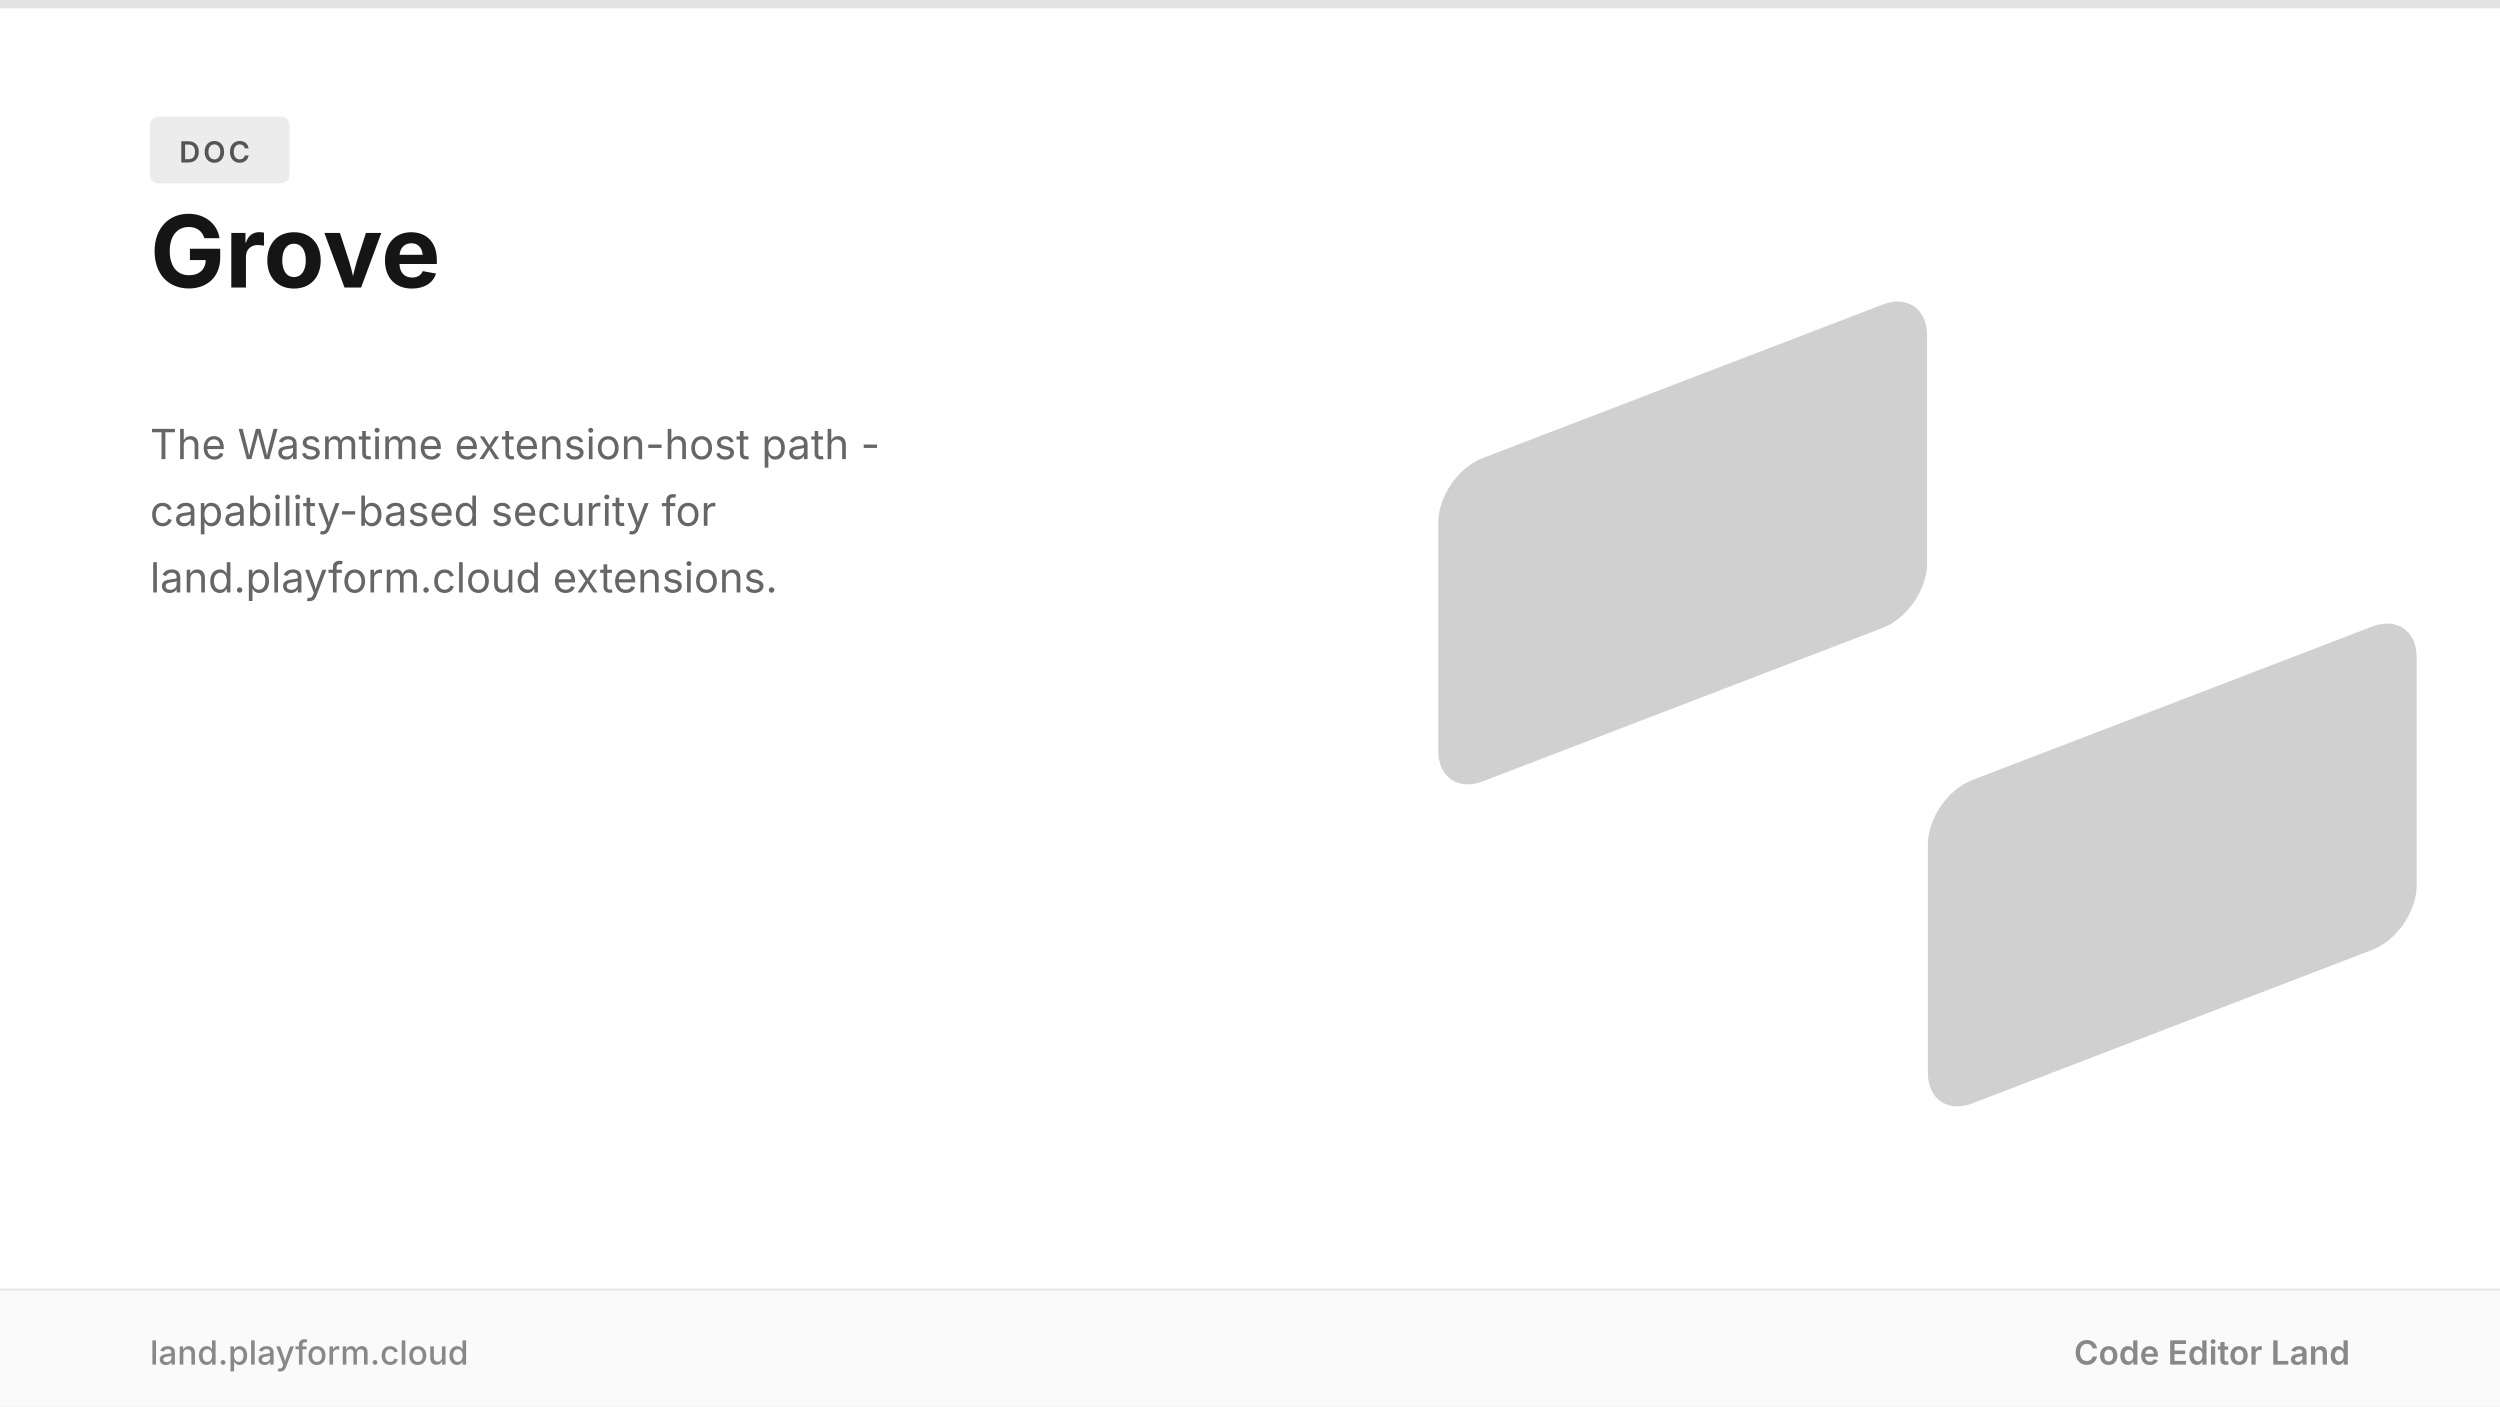
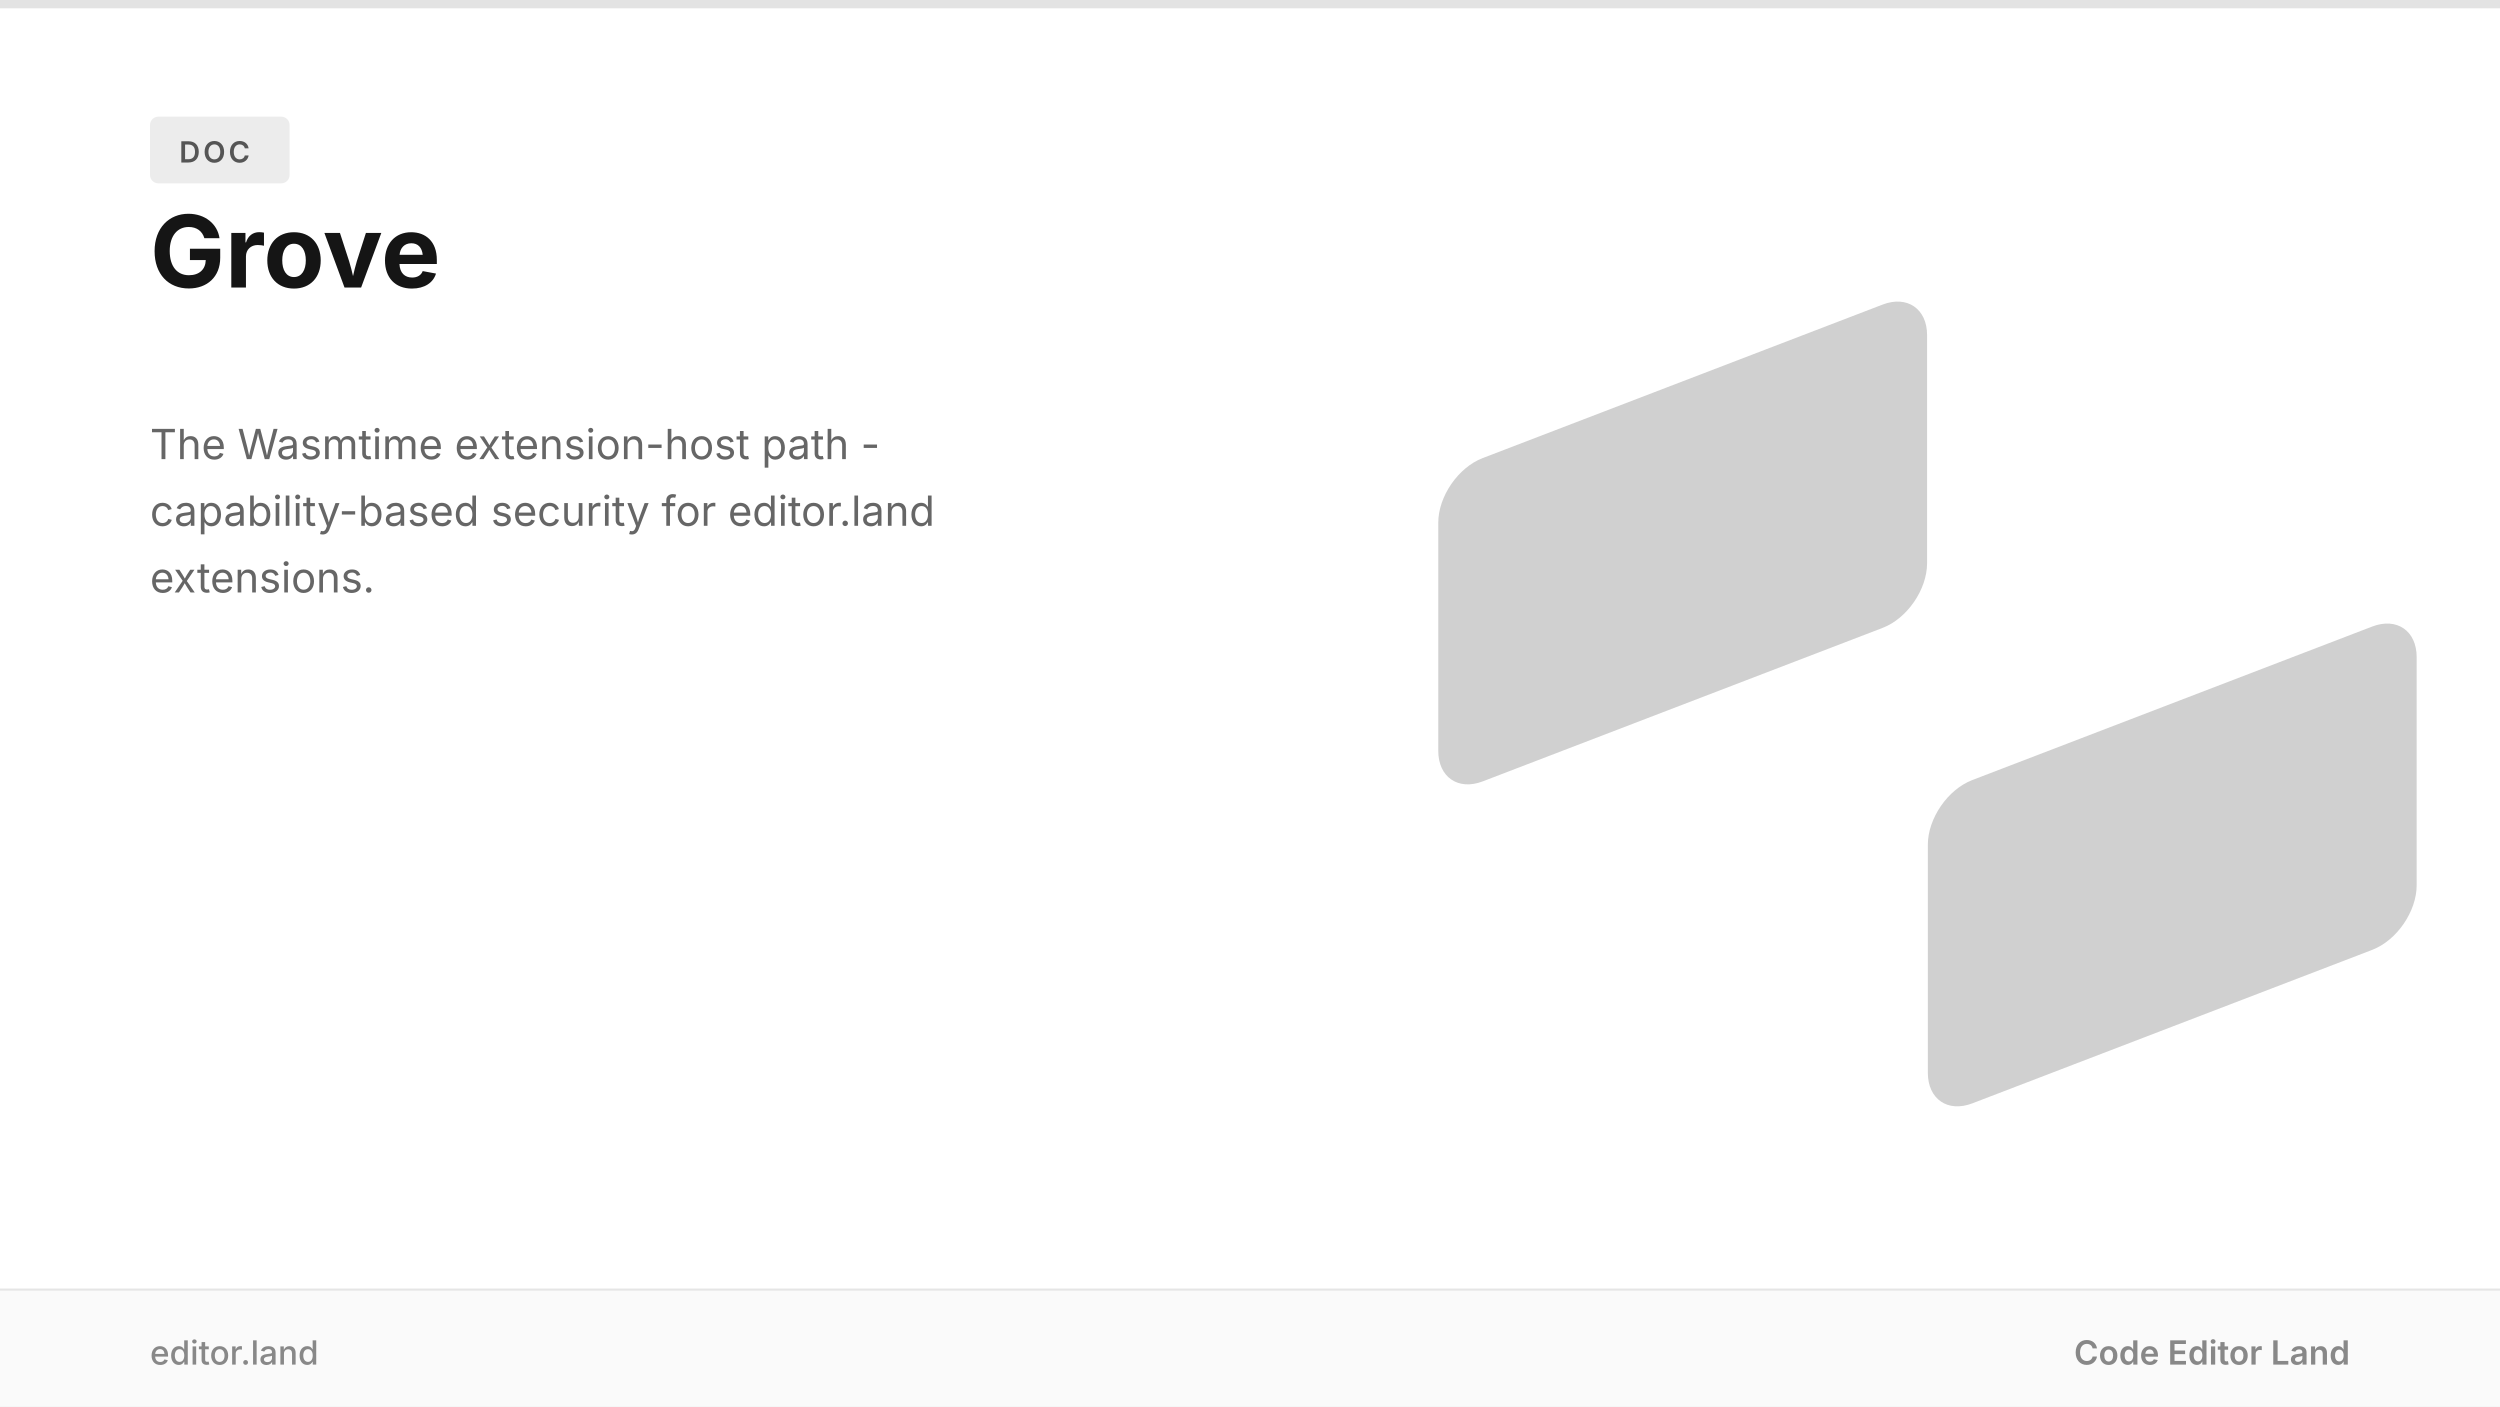
<svg xmlns="http://www.w3.org/2000/svg" width="1200" height="675" viewBox="0 0 1200 675">
  <path fill="#fff" d="M0 0h1200v675H0z" />
  <path fill="#151515" fill-opacity=".12" d="M0 0h1200v4H0z" />
  <rect width="1005.28" height="620.771" fill="#151515" fill-opacity=".2" rx="91.389" transform="matrix(-.2334 .08959 0 .25 925 138)" />
  <rect width="1005.28" height="620.771" fill="#151515" fill-opacity=".2" rx="91.389" transform="matrix(-.2334 .08959 0 .25 1160 292.55)" />
  <rect width="67" height="32" x="72" y="56" fill="#151515" fill-opacity=".08" rx="4" />
  <text x="86" y="78" fill="#555" font-family="system-ui, -apple-system, 'Segoe UI', sans-serif" font-size="14" font-weight="600" letter-spacing=".1em">DOC</text>
  <text x="72" y="138" fill="#151515" font-family="system-ui, -apple-system, 'Segoe UI', sans-serif" font-size="48" font-weight="700">Grove</text>
  <text x="72" y="220.4" fill="#666" font-family="system-ui, -apple-system, 'Segoe UI', sans-serif" font-size="20" font-weight="400">The Wasmtime extension-host path -</text>
-   <text x="72" y="252.4" fill="#666" font-family="system-ui, -apple-system, 'Segoe UI', sans-serif" font-size="20" font-weight="400">capability-based security for</text>
-   <text x="72" y="284.4" fill="#666" font-family="system-ui, -apple-system, 'Segoe UI', sans-serif" font-size="20" font-weight="400">land.playform.cloud extensions.</text>
+   <text x="72" y="252.4" fill="#666" font-family="system-ui, -apple-system, 'Segoe UI', sans-serif" font-size="20" font-weight="400">capability-based security for editor.land</text>
+   <text x="72" y="284.4" fill="#666" font-family="system-ui, -apple-system, 'Segoe UI', sans-serif" font-size="20" font-weight="400">extensions.</text>
  <path fill="#fafafa" d="M0 619h1200v56H0z" />
  <path stroke="#e5e5e5" d="M0 619h1200" />
-   <text x="72" y="655" fill="#888" font-family="system-ui, -apple-system, 'Segoe UI', sans-serif" font-size="16" font-weight="500">land.playform.cloud</text>
+   <text x="72" y="655" fill="#888" font-family="system-ui, -apple-system, 'Segoe UI', sans-serif" font-size="16" font-weight="500">editor.land</text>
  <text x="1128" y="655" fill="#888" font-family="system-ui, -apple-system, 'Segoe UI', sans-serif" font-size="16" font-weight="600" text-anchor="end">Code Editor Land</text>
</svg>
